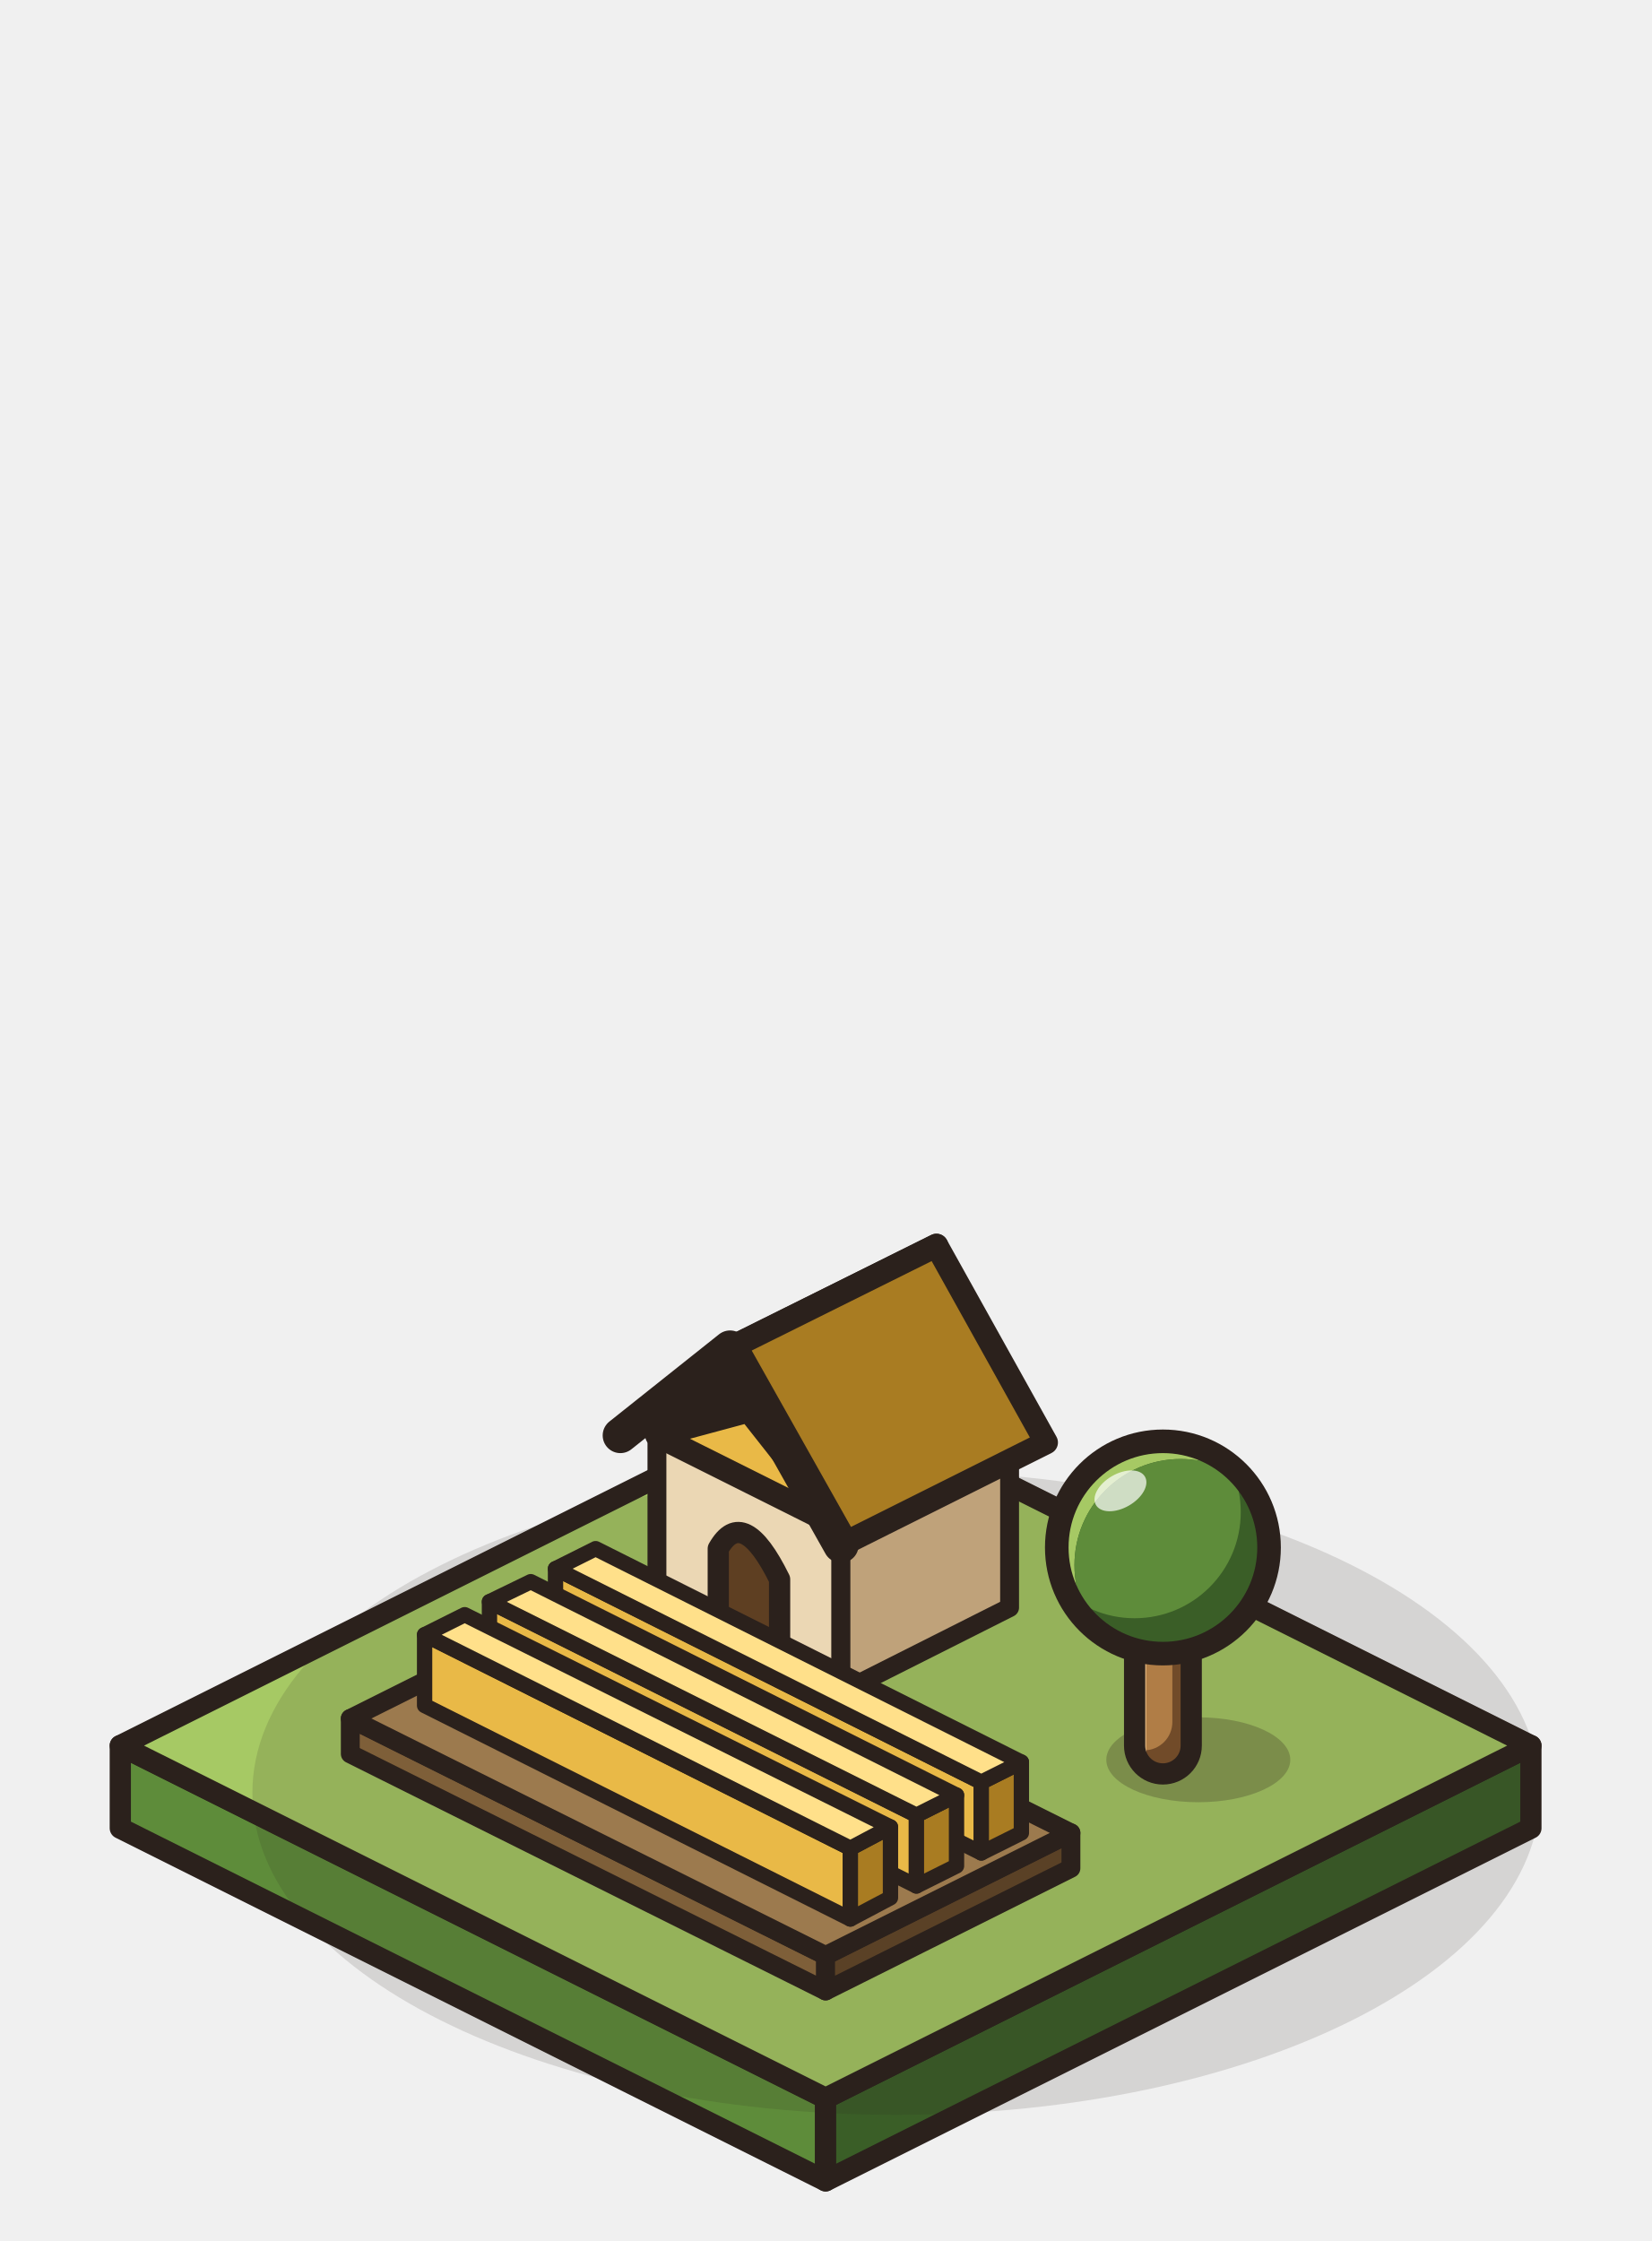
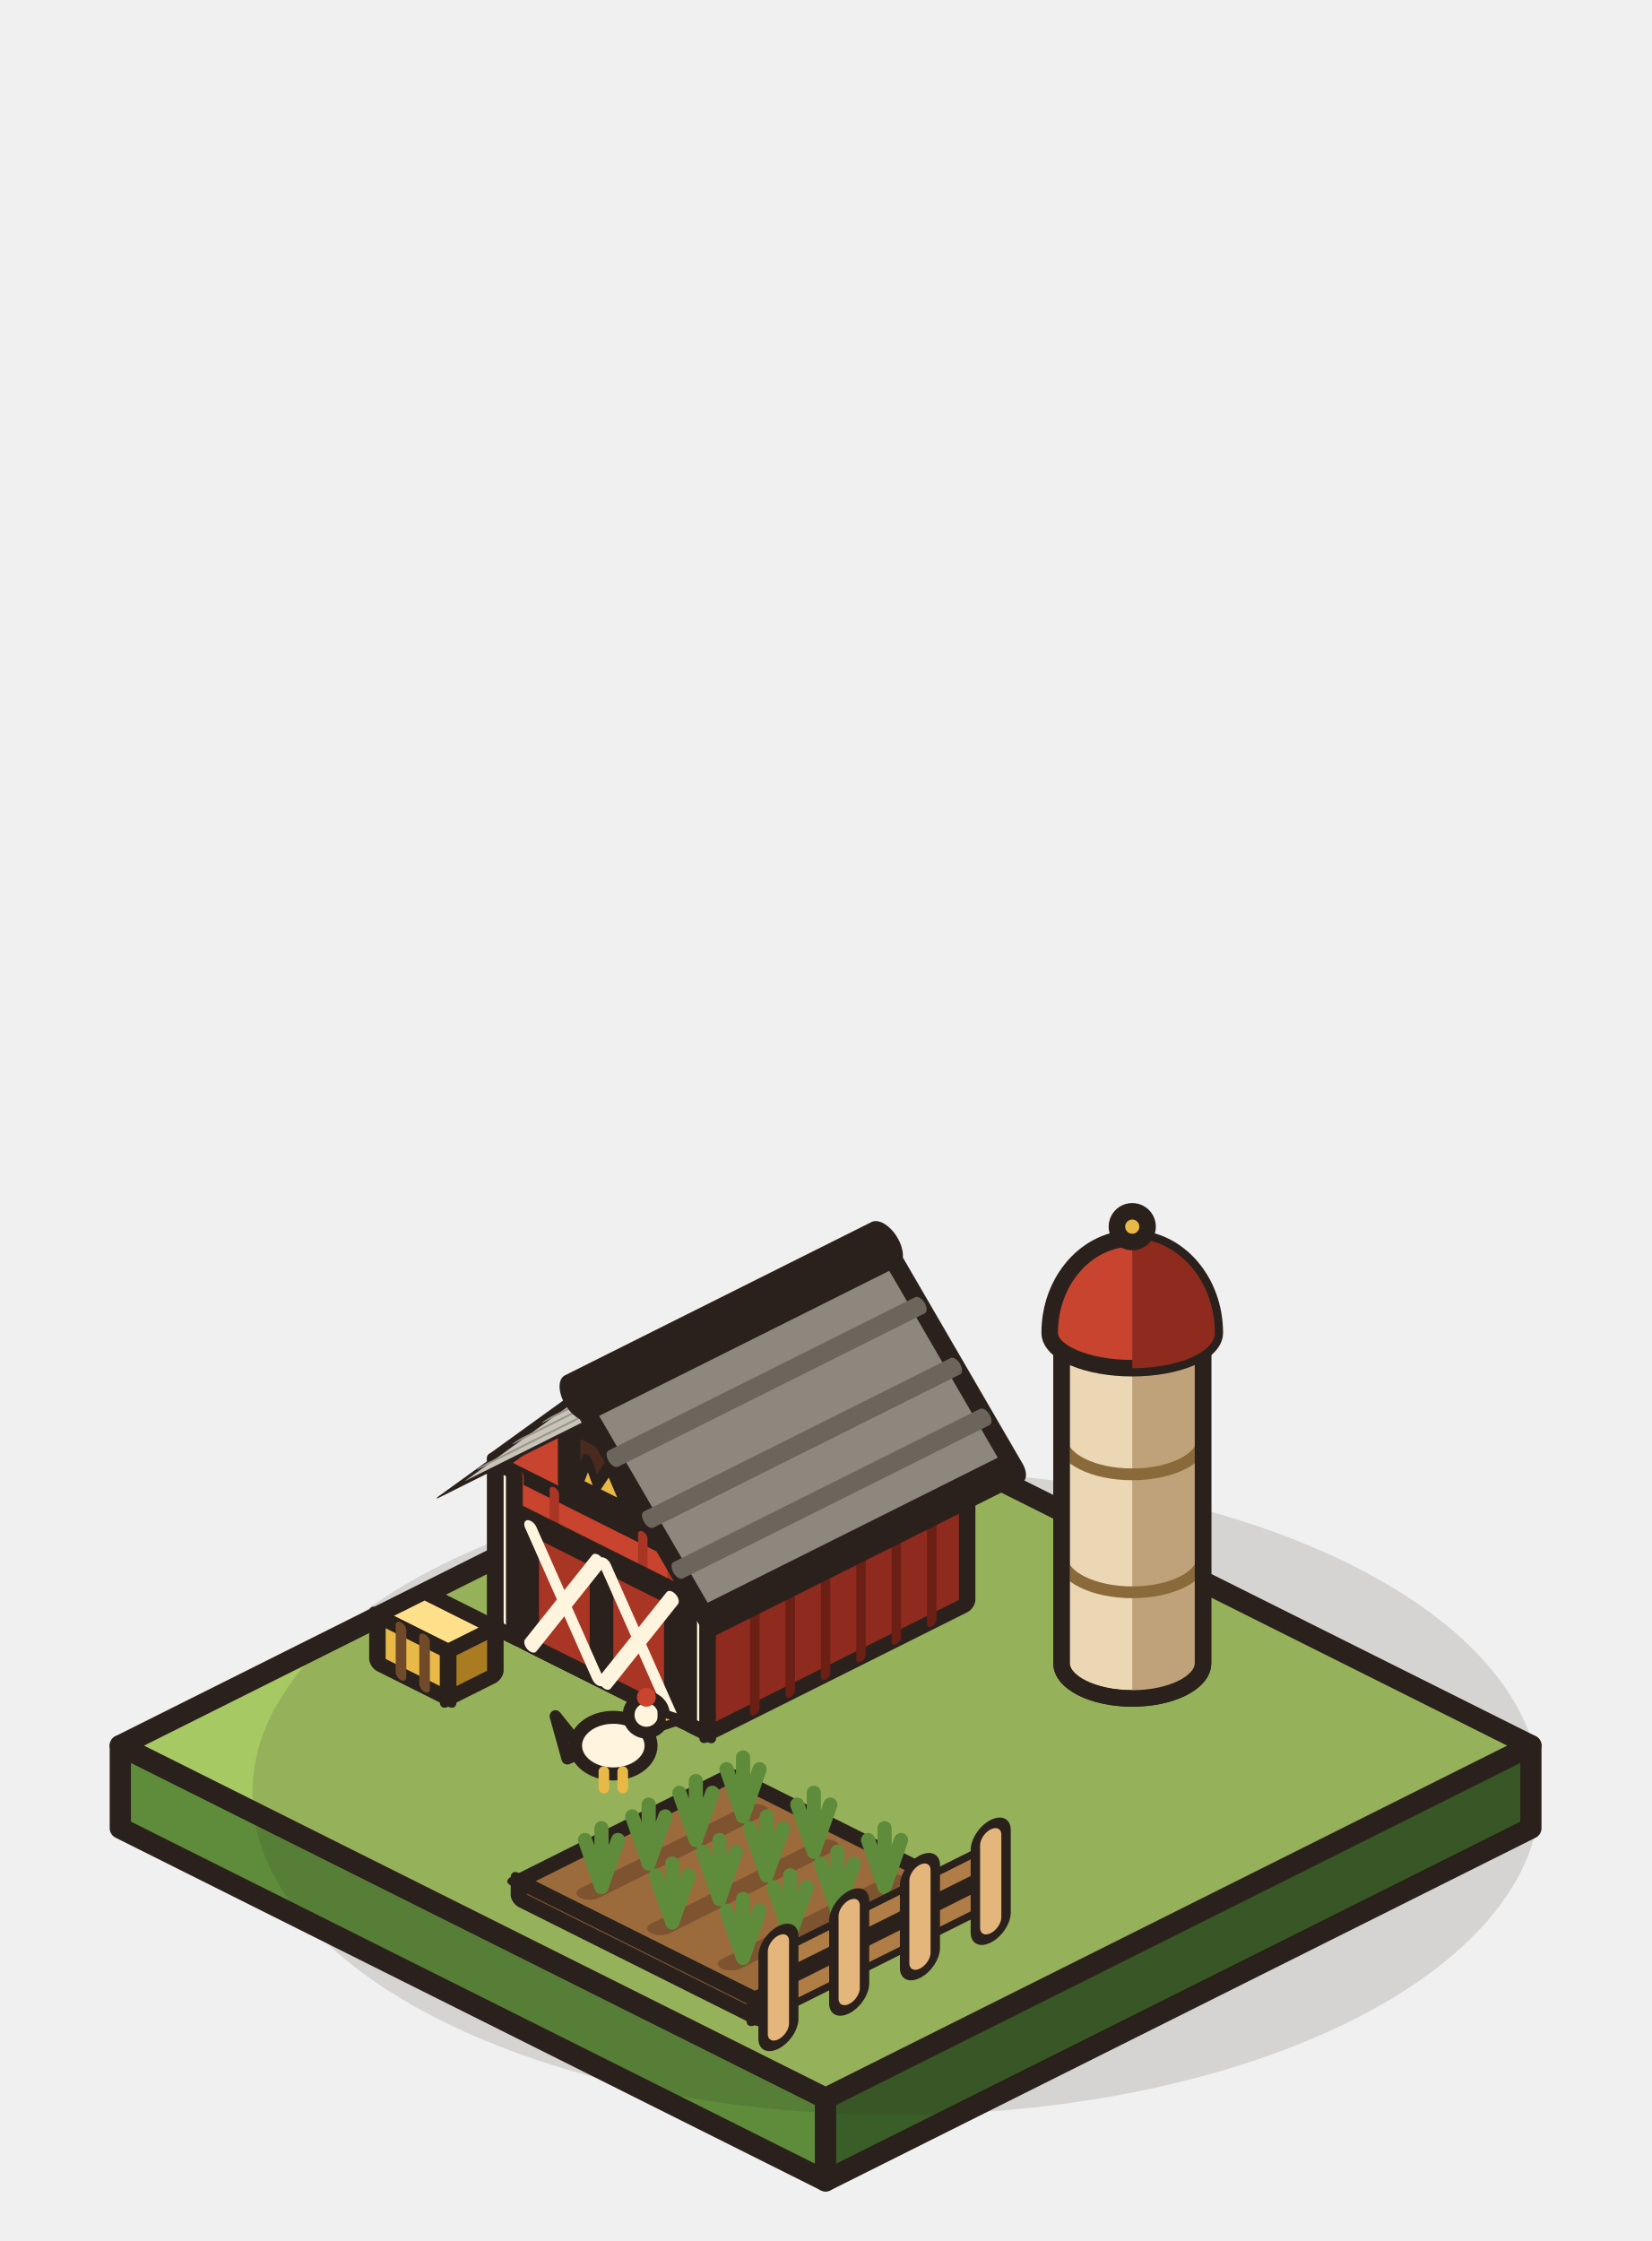
<svg xmlns="http://www.w3.org/2000/svg" viewBox="-70 -122 140 190" width="280" height="380">
  <path d="M-59.8 26L0 55.9L0 62.9L-59.8 33Z" fill="#5E8C3A" stroke="#2B211C" stroke-width="1.8" stroke-linejoin="round" />
  <path d="M59.8 26L0 55.9L0 62.9L59.8 33Z" fill="#3A5E27" stroke="#2B211C" stroke-width="1.8" stroke-linejoin="round" />
  <path d="M0 -3.9L59.8 26L0 55.9L-59.8 26Z" fill="#A6C964" stroke="#2B211C" stroke-width="1.8" stroke-linejoin="round" />
  <ellipse cx="6" cy="30" rx="54.6" ry="27.3" fill="#2B211C" opacity="0.14" />
-   <path d="M-14.3 -0.3L1.3 7.5L1.3 21.5L-14.3 13.7Z" fill="#EBD7B4" stroke="#2B211C" stroke-width="1.6" stroke-linejoin="round" />
-   <path d="M15.6 0.3L1.3 7.5L1.3 21.5L15.6 14.3Z" fill="#BFA27A" stroke="#2B211C" stroke-width="1.6" stroke-linejoin="round" />
-   <path d="M0 -7.5L15.6 0.3L1.3 7.5L-14.3 -0.3Z" fill="#FFF4DE" stroke="#2B211C" stroke-width="1.6" stroke-linejoin="round" />
-   <path d="M-9.1 16.3L-9.1 9.3Q-7 5.6 -3.9 11.9L-3.9 18.9Z" fill="#5E3F22" stroke="#2B211C" stroke-width="1.8" stroke-linejoin="round" />
-   <path d="M-14.3 -0.3L-6.5 -2.4L1.3 7.5Z" fill="#E9B947" stroke="#2B211C" stroke-width="2" stroke-linejoin="round" />
-   <path d="M0 -9.1L9.4 -16.4L-8.1 -7.7L-17.4 -0.3Z" fill="#FFE08A" stroke="#2B211C" stroke-width="2" stroke-linejoin="round" />
-   <path d="M9.4 -16.4L18.7 0.3L1.3 9L-8.1 -7.7Z" fill="#A97C22" stroke="#2B211C" stroke-width="2" stroke-linejoin="round" />
-   <path d="M-17.4 -0.3L-8.1 -7.7L1.3 9" fill="none" stroke="#2B211C" stroke-width="3" stroke-linejoin="round" stroke-linecap="round" />
-   <path d="M-40.3 23.7L0 43.8L0 46.8L-40.3 26.7Z" fill="#7E5F39" stroke="#2B211C" stroke-width="1.6" stroke-linejoin="round" />
-   <path d="M20.8 33.4L0 43.8L0 46.8L20.8 36.4Z" fill="#5A4126" stroke="#2B211C" stroke-width="1.6" stroke-linejoin="round" />
-   <path d="M-19.5 13.3L20.8 33.4L0 43.8L-40.3 23.7Z" fill="#9C7A4E" stroke="#2B211C" stroke-width="1.6" stroke-linejoin="round" />
-   <path d="M-22.9 11L13.2 29.1L13.2 35.1L-22.9 17Z" fill="#E9B947" stroke="#2B211C" stroke-width="1.3" stroke-linejoin="round" />
-   <path d="M16.6 27.4L13.2 29.1L13.2 35.1L16.6 33.4Z" fill="#A97C22" stroke="#2B211C" stroke-width="1.3" stroke-linejoin="round" />
-   <path d="M-19.5 9.3L16.6 27.4L13.2 29.1L-22.9 11Z" fill="#FFE08A" stroke="#2B211C" stroke-width="1.3" stroke-linejoin="round" />
-   <path d="M-28.5 13.8L7.7 31.9L7.7 37.9L-28.5 19.8Z" fill="#E9B947" stroke="#2B211C" stroke-width="1.3" stroke-linejoin="round" />
-   <path d="M11.1 30.2L7.7 31.9L7.7 37.9L11.1 36.2Z" fill="#A97C22" stroke="#2B211C" stroke-width="1.3" stroke-linejoin="round" />
-   <path d="M-25 12.1L11.1 30.2L7.7 31.9L-28.5 13.8Z" fill="#FFE08A" stroke="#2B211C" stroke-width="1.3" stroke-linejoin="round" />
-   <path d="M-34 16.6L2.1 34.7L2.1 40.7L-34 22.6Z" fill="#E9B947" stroke="#2B211C" stroke-width="1.3" stroke-linejoin="round" />
-   <path d="M5.5 32.9L2.1 34.7L2.1 40.7L5.5 38.9Z" fill="#A97C22" stroke="#2B211C" stroke-width="1.3" stroke-linejoin="round" />
-   <path d="M-30.6 14.9L5.5 32.9L2.1 34.7L-34 16.6Z" fill="#FFE08A" stroke="#2B211C" stroke-width="1.3" stroke-linejoin="round" />
-   <ellipse cx="31.6" cy="27.2" rx="7.8" ry="3.6" fill="#2B211C" opacity="0.25" />
-   <defs>
-     <path id="farm-1-0" d="M31 26L31 16.4A2.4 2.4 0 0 0 26.2 16.4L26.2 26A2.4 2.4 0 0 0 31 26Z" />
-     <clipPath id="farm-1-1">
-       <use href="#farm-1-0" />
-     </clipPath>
-     <clipPath id="farm-1-2">
-       <use href="#farm-1-0" transform="translate(1 1)" />
-     </clipPath>
-   </defs>
-   <g clip-path="url(#farm-1-1)">
-     <use href="#farm-1-0" fill="#E4B67C" />
-     <use href="#farm-1-0" fill="#714B29" transform="translate(1 1)" />
-     <g clip-path="url(#farm-1-2)">
-       <use href="#farm-1-0" fill="#B07D46" transform="translate(-1.6 -2)" />
+   <g stroke="#2B211C" stroke-width="1.4" stroke-linejoin="round" stroke-linecap="round">
+     <path d="M20 -9V19A6 3 0 0 0 32 19V-9Z" fill="#EBD7B4" />
+     <path d="M26 22A6 3 0 0 0 32 19V-9A6 3 0 0 1 26 -6Z" fill="#BFA27A" stroke="none" />
+     <path d="M20 0A6 3 0 0 0 32 0M20 10A6 3 0 0 0 32 10" fill="none" stroke="#8A6A3A" stroke-width="1" />
+     <path d="M20 -9V19A6 3 0 0 0 32 19V-9" fill="none" />
+     <path d="M19 -9A7 8 0 0 1 33 -9A7 3 0 0 1 19 -9Z" fill="#C8442F" />
+     <path d="M33 -9A7 3 0 0 1 26 -6V-17A7 8 0 0 1 33 -9Z" fill="#8E2B1E" stroke="none" />
+     <circle cx="26" cy="-18" r="1.3" fill="#E9B947" />
+     <g transform="matrix(1 .5 0 -1 -4 28)">
+       <polygon points="-24,14 -6,14 -15,25" fill="#C8442F" />
+       <rect x="-24" y="0" width="18" height="14" fill="#C8442F" />
+       <path d="M-22 0V14M-19 0V14M-11.5 0V14M-9 0V14" fill="none" stroke="#A93524" stroke-width="0.8" />
+       <rect x="-24" y="0" width="1.6" height="14" fill="#FFF4DE" />
+       <rect x="-7.6" y="0" width="1.6" height="14" fill="#FFF4DE" />
+       <rect x="-21.6" y="0" width="13.2" height="10.8" fill="#FFF4DE" />
+       <rect x="-21" y="0" width="5.7" height="10" fill="#A93524" />
+       <rect x="-14.7" y="0" width="5.7" height="10" fill="#A93524" />
+       <path d="M-21 0L-15.3 10M-21 10L-15.3 0M-14.7 0L-9 10M-14.7 10L-9 0" fill="none" stroke="#FFF4DE" stroke-width="1.1" />
+       <rect x="-18" y="15" width="6" height="5.8" fill="#FFF4DE" />
+       <rect x="-17.2" y="15.8" width="4.4" height="4.2" fill="#4A2A1E" stroke-width="0.8" />
+       <path d="M-17 15.8L-16.2 18.2L-15.4 16.4L-14.4 18.4L-13 15.8Z" fill="#E9B947" stroke-width="0.8" />
    </g>
+     <g transform="matrix(-1 .5 0 -1 -6 23)">
+       <rect x="-18" y="0" width="22" height="14" fill="#8E2B1E" />
+       <path d="M-15 0V14M-12 0V14M-9 0V14M-6 0V14M-3 0V14M0 0V14" fill="none" stroke="#6B1F15" stroke-width="0.8" />
+     </g>
+     <g transform="matrix(1 -.722 -1 .5 0 -17.34)">
+       <rect x="-26" y="-20" width="11" height="26" fill="#C9C4BA" />
+       <path d="M-23 -20V6M-20 -20V6M-17.5 -20V6" fill="none" stroke="#9A948A" stroke-width="0.8" />
+     </g>
+     <g transform="matrix(1 1.722 -1 .5 0 19.33)">
+       <rect x="-15" y="-20" width="11" height="26" fill="#8D877D" />
+       <path d="M-12 -20V6M-9 -20V6M-6.5 -20V6" fill="none" stroke="#6B655C" stroke-width="0.8" />
+       <path d="M-15 -20V6" fill="none" stroke-width="2.2" />
+     </g>
+     <g transform="matrix(1 .5 -1 .5 0 22)">
+       <rect x="-26" y="8" width="6" height="4" fill="#FFE08A" />
+     </g>
+     <g transform="matrix(1 .5 0 -1 -12 32)">
+       <rect x="-26" y="0" width="6" height="4" fill="#E9B947" />
+       <path d="M-24 0V4M-22 0V4" fill="none" stroke="#714B29" stroke-width="0.9" />
+     </g>
+     <g transform="matrix(-1 .5 0 -1 -20 16)">
+       <rect x="8" y="0" width="4" height="4" fill="#A97C22" />
+     </g>
+     <g transform="matrix(1 .5 -1 .5 0 24.5)">
+       <rect x="0" y="8" width="20" height="18" fill="#9C6B3C" />
+       <path d="M4 10V24M10 10V24M16 10V24" fill="none" stroke="#7E5330" stroke-width="1.6" />
+     </g>
+     <g transform="matrix(1 .5 0 -1 -26 39)">
+       <rect x="0" y="0" width="20" height="1.5" fill="#7E5330" />
+     </g>
+     <g transform="matrix(-1 .5 0 -1 20 36)">
+       <rect x="8" y="0" width="18" height="1.5" fill="#5A3A20" />
+     </g>
+     <g fill="none" stroke="#5E8C3A" stroke-width="1.2">
+       <path d="M-7 32l-1.4-4M-7 32v-5M-7 32l1.4-4M-11 34l-1.4-4M-11 34v-5M-11 34l1.4-4M-1 35l-1.4-4M-1 35v-5M-1 35l1.4-4M-15 36l-1.4-4M-15 36v-5M-15 36l1.4-4M-5 37l-1.4-4M-5 37v-5M-5 37l1.4-4M5 38l-1.4-4M5 38v-5M5 38l1.4-4M-19 38l-1.4-4M-19 38v-5M-19 38l1.4-4M-9 39l-1.4-4M-9 39v-5M-9 39l1.4-4M1 40l-1.4-4M1 40v-5M1 40l1.4-4M-13 41l-1.4-4M-13 41v-5M-13 41l1.4-4M-3 42l-1.4-4M-3 42v-5M-3 42l1.4-4M-7 44l-1.4-4M-7 44v-5M-7 44l1.4-4" />
+     </g>
+     <g transform="matrix(-1 .5 0 -1 22 37)" fill="none">
+       <path d="M8 2.5H26M8 5.5H26" stroke="#2B211C" stroke-width="2.8" />
+       <path d="M8 2.5H26M8 5.5H26" stroke="#B07D46" stroke-width="1.4" />
+       <path d="M8 0V7M14 0V7M20 0V7M26 0V7" stroke="#2B211C" stroke-width="3.4" />
+       <path d="M8 0V7M14 0V7M20 0V7M26 0V7" stroke="#E4B67C" stroke-width="1.8" />
+     </g>
+     <path d="M-20.5 26.5l-2.4-3 1 3.6z" fill="#FFF4DE" stroke-width="1" />
+     <ellipse cx="-18" cy="26" rx="3.2" ry="2.4" fill="#FFF4DE" stroke-width="1.1" />
+     <circle cx="-15.2" cy="23.4" r="1.5" fill="#FFF4DE" stroke-width="1" />
+     <circle cx="-15.2" cy="21.9" r="0.8" fill="#C8442F" stroke="none" />
+     <path d="M-13.9 23.2l1.8 0.6l-1.8 0.6z" fill="#E9B947" stroke-width="0.7" />
+     <path d="M-18.8 28.2v1.4M-17.2 28.2v1.4" fill="none" stroke="#E9B947" stroke-width="0.9" />
  </g>
-   <use href="#farm-1-0" fill="none" stroke="#2B211C" stroke-width="1.8" stroke-linejoin="round" />
-   <defs>
-     <path id="farm-1-3" d="M19.6 9.2A9 9 0 1 0 37.6 9.2A9 9 0 1 0 19.6 9.2Z" />
-     <clipPath id="farm-1-4">
-       <use href="#farm-1-3" />
-     </clipPath>
-     <clipPath id="farm-1-5">
-       <use href="#farm-1-3" transform="translate(1.5 1.5)" />
-     </clipPath>
-   </defs>
-   <g clip-path="url(#farm-1-4)">
-     <use href="#farm-1-3" fill="#A6C964" />
-     <use href="#farm-1-3" fill="#3A5E27" transform="translate(1.5 1.5)" />
-     <g clip-path="url(#farm-1-5)">
-       <use href="#farm-1-3" fill="#5E8C3A" transform="translate(-2.4 -3)" />
-     </g>
-   </g>
-   <use href="#farm-1-3" fill="none" stroke="#2B211C" stroke-width="2" stroke-linejoin="round" />
-   <ellipse cx="25" cy="4.4" rx="2.4" ry="1.44" transform="rotate(-30 25 4.4)" fill="#FFFFFF" opacity="0.7" />
</svg>
